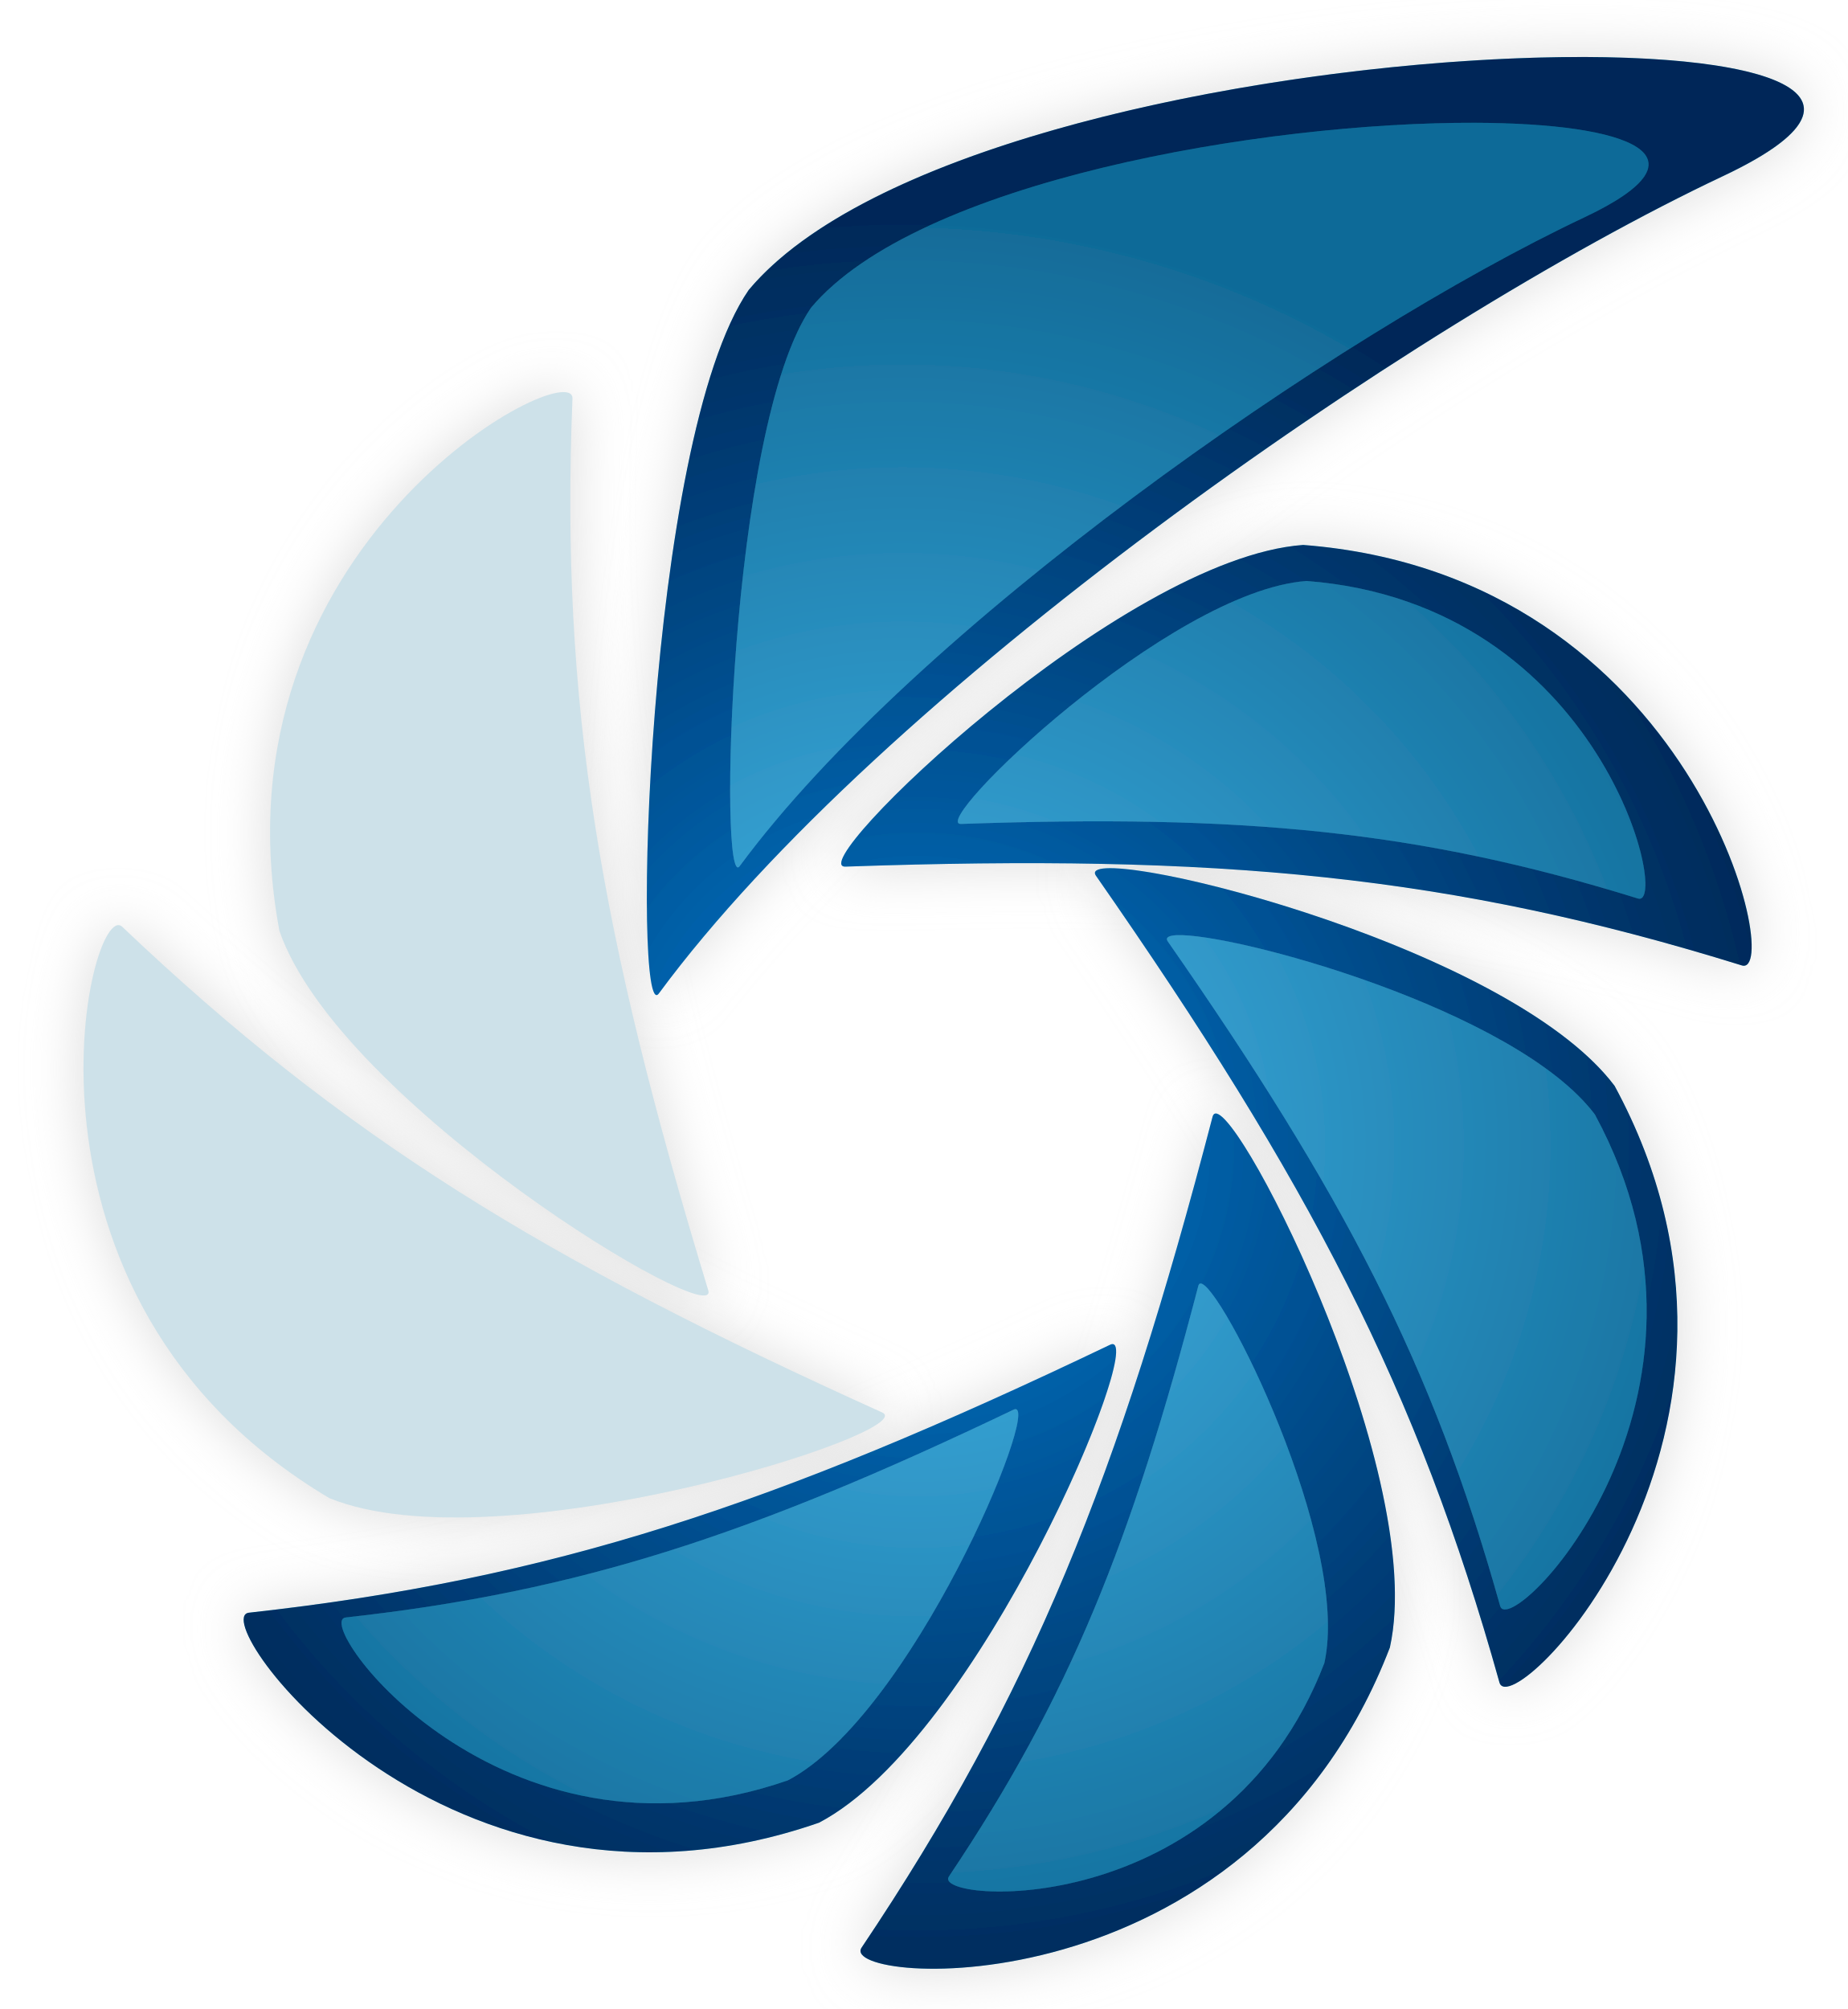
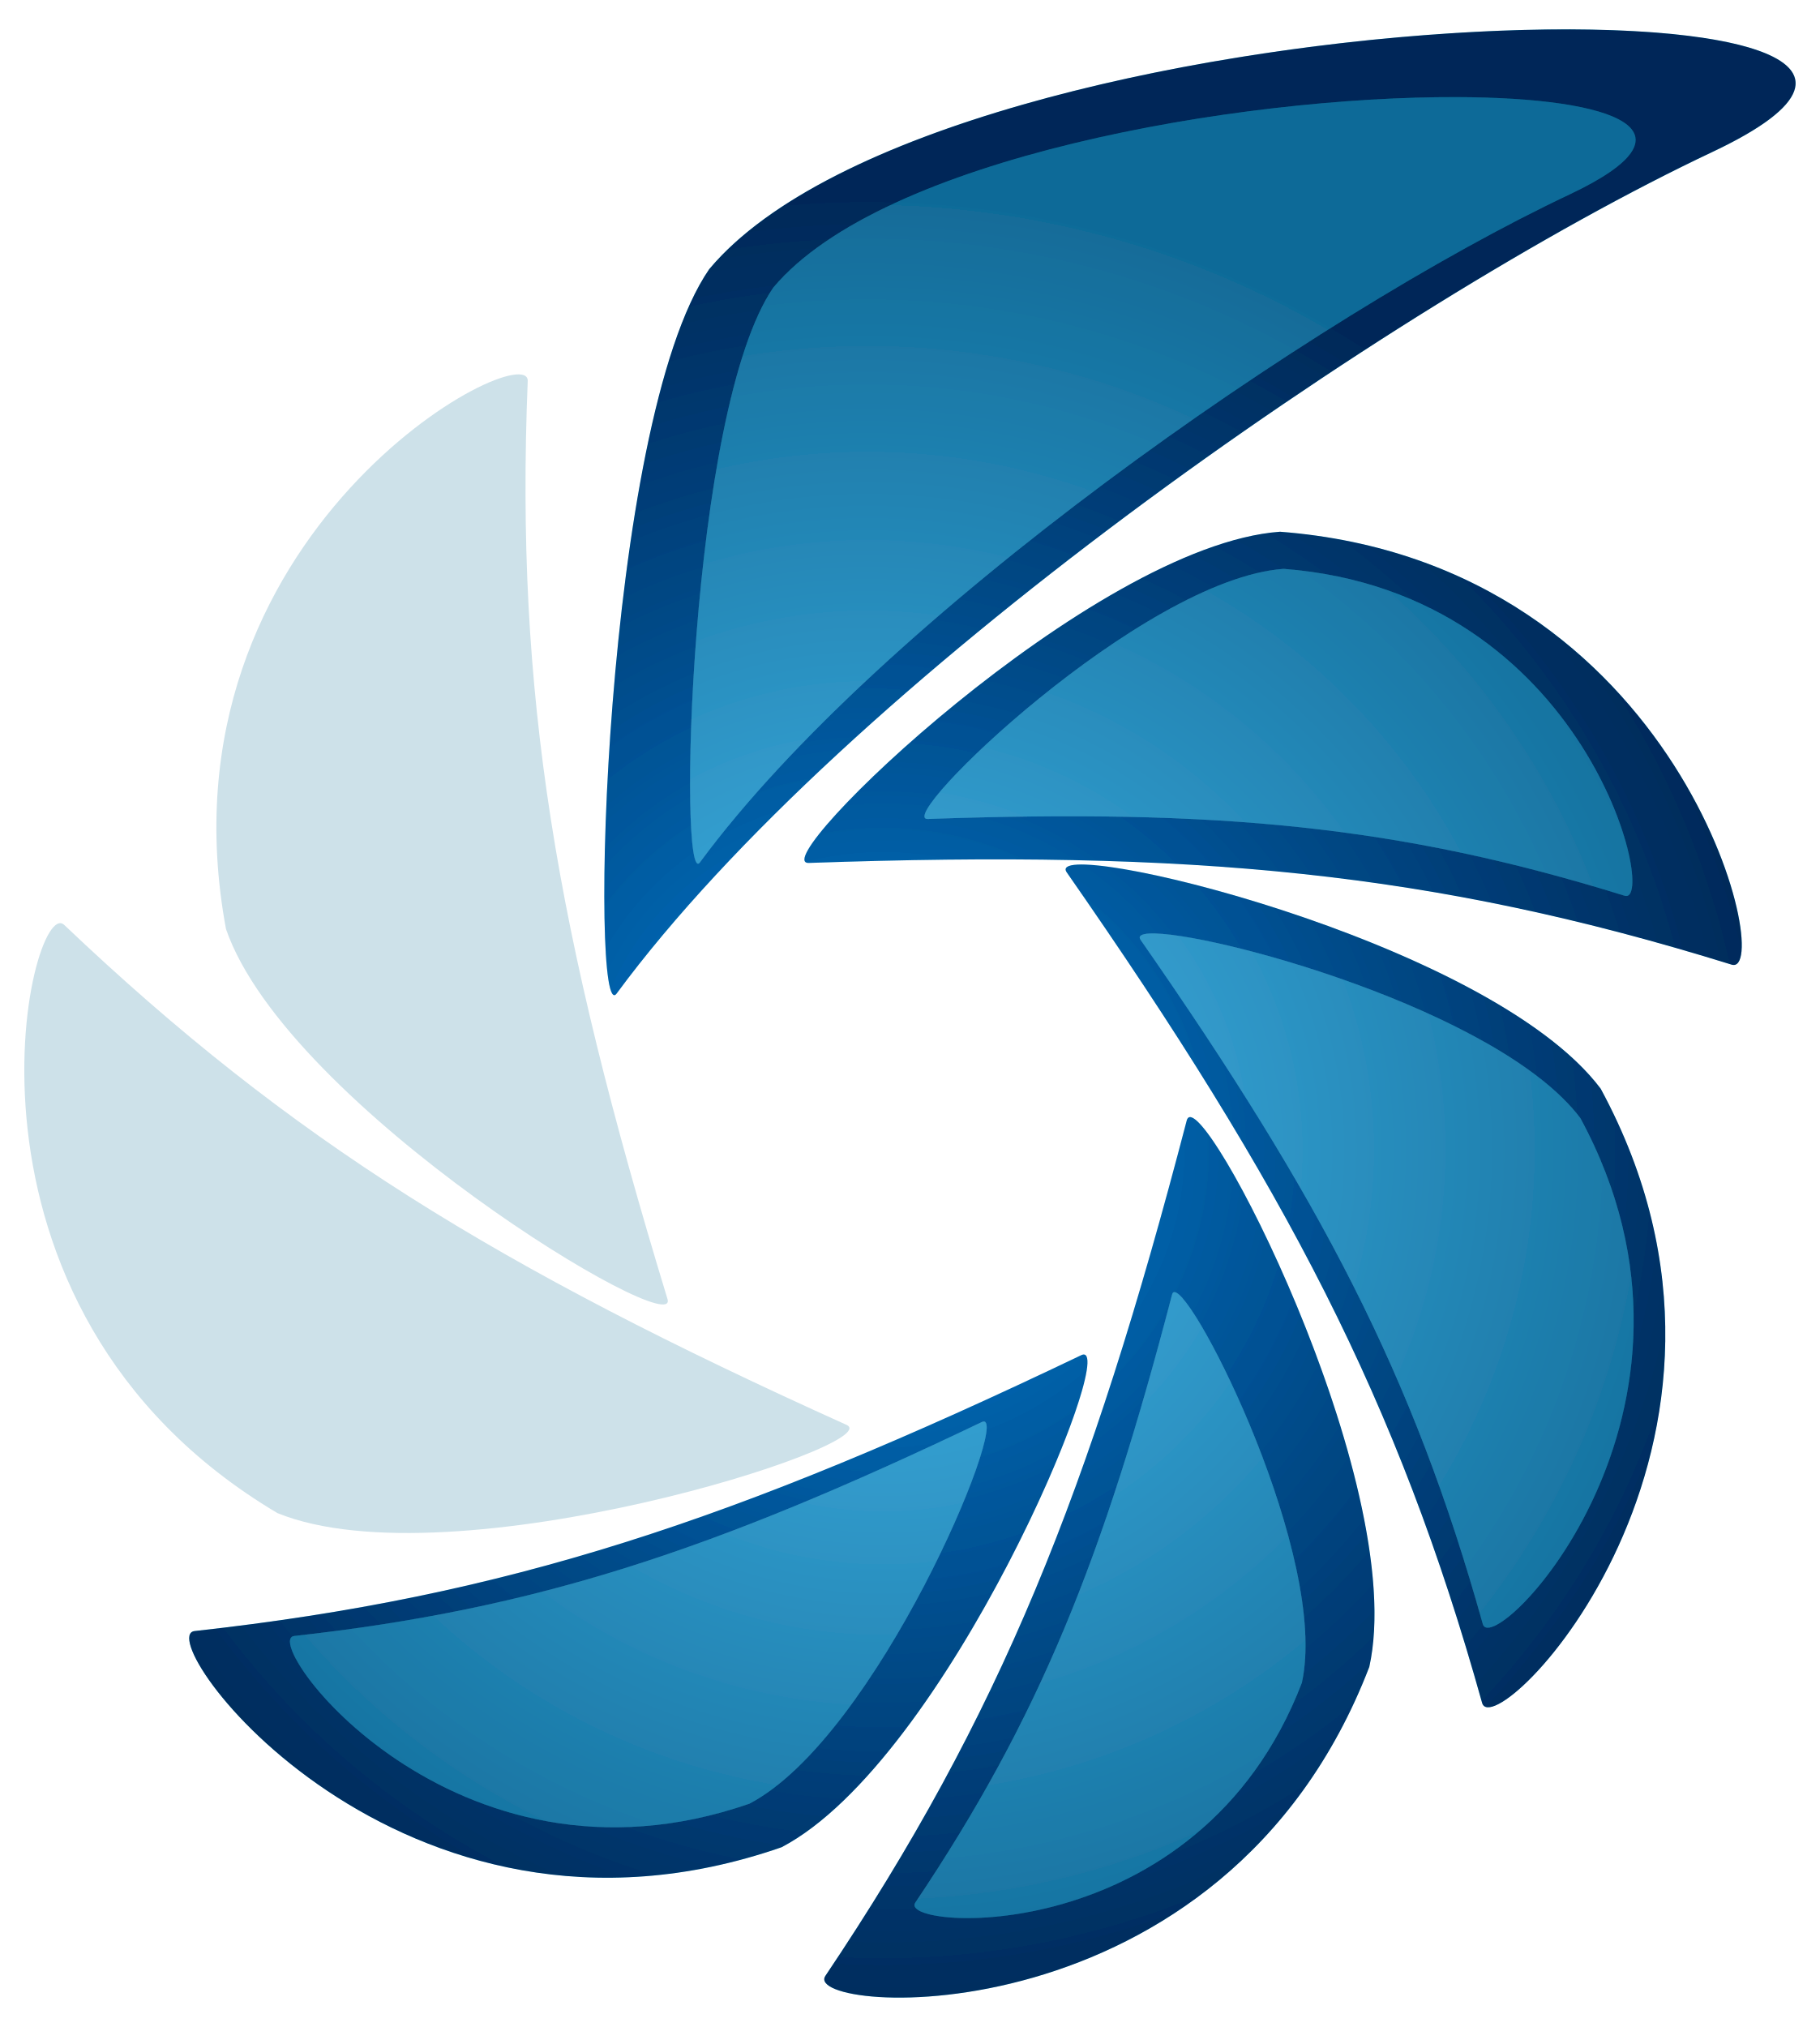
- <svg xmlns="http://www.w3.org/2000/svg" xmlns:xlink="http://www.w3.org/1999/xlink" version="1.0" width="460" height="500" id="svg2" style="display:inline;enable-background:new">
+ <svg xmlns="http://www.w3.org/2000/svg" xmlns:xlink="http://www.w3.org/1999/xlink" version="1.0" width="440" height="490" id="svg2" style="display:inline;enable-background:new">
  <defs id="defs4">
    <linearGradient id="linearGradient6793">
      <stop id="stop6795" style="stop-color:#44b5e8;stop-opacity:1" offset="0" />
      <stop id="stop6797" style="stop-color:#116b98;stop-opacity:1" offset="1" />
    </linearGradient>
-     <linearGradient id="linearGradient6711">
-       <stop id="stop6713" style="stop-color:#94adcb;stop-opacity:1" offset="0" />
-       <stop id="stop6715" style="stop-color:#4b6e9b;stop-opacity:1" offset="1" />
-     </linearGradient>
-     <linearGradient id="linearGradient6677">
-       <stop id="stop6679" style="stop-color:#131d29;stop-opacity:1" offset="0" />
-       <stop id="stop6681" style="stop-color:#ffffff;stop-opacity:0" offset="1" />
-     </linearGradient>
-     <linearGradient id="linearGradient6667">
-       <stop id="stop6669" style="stop-color:#c7d4e4;stop-opacity:1" offset="0" />
-       <stop id="stop6671" style="stop-color:#4c6f9b;stop-opacity:0" offset="1" />
-     </linearGradient>
-     <marker refX="0" refY="0" orient="auto" id="Arrow1Lstart" style="overflow:visible">
-       <path d="M 0,0 L 5,-5 L -12.5,0 L 5,5 L 0,0 z" transform="matrix(0.8,0,0,0.8,10,0)" id="path5196" style="fill-rule:evenodd;stroke:#000000;stroke-width:1pt;marker-start:none" />
-     </marker>
-     <radialGradient cx="351.628" cy="239.049" r="212.119" fx="351.628" fy="239.049" id="radialGradient6717" xlink:href="#linearGradient6711" gradientUnits="userSpaceOnUse" gradientTransform="matrix(1,0,0,0.9873594,0,3.021718)" spreadMethod="pad" />
-     <radialGradient cx="353.628" cy="241.049" r="220.119" fx="353.628" fy="241.049" id="radialGradient6799" xlink:href="#linearGradient6793" gradientUnits="userSpaceOnUse" gradientTransform="matrix(1,0,0,0.9878188,0,2.93626)" />
-     <radialGradient cx="353.628" cy="241.049" r="220.119" fx="353.628" fy="241.049" id="radialGradient2483" xlink:href="#linearGradient6793" gradientUnits="userSpaceOnUse" gradientTransform="matrix(1,0,0,0.9878188,0,2.93626)" />
-     <radialGradient cx="353.628" cy="241.049" r="220.119" fx="353.628" fy="241.049" id="radialGradient2485" xlink:href="#linearGradient6793" gradientUnits="userSpaceOnUse" gradientTransform="matrix(1,0,0,0.9878188,0,2.93626)" />
-     <radialGradient cx="353.628" cy="241.049" r="220.119" fx="353.628" fy="241.049" id="radialGradient2487" xlink:href="#linearGradient6793" gradientUnits="userSpaceOnUse" gradientTransform="matrix(1,0,0,0.9878188,0,2.93626)" />
-     <radialGradient cx="353.628" cy="241.049" r="220.119" fx="353.628" fy="241.049" id="radialGradient2489" xlink:href="#linearGradient6793" gradientUnits="userSpaceOnUse" gradientTransform="matrix(1,0,0,0.9878188,0,2.93626)" />
-     <radialGradient cx="353.628" cy="241.049" r="220.119" fx="353.628" fy="241.049" id="radialGradient2491" xlink:href="#linearGradient6793" gradientUnits="userSpaceOnUse" gradientTransform="matrix(1,0,0,0.9878188,0,2.93626)" />
-     <radialGradient cx="353.628" cy="241.049" r="220.119" fx="353.628" fy="241.049" id="radialGradient2493" xlink:href="#linearGradient6793" gradientUnits="userSpaceOnUse" gradientTransform="matrix(1,0,0,0.9878188,0,2.93626)" />
-     <radialGradient cx="353.628" cy="241.049" r="220.119" fx="353.628" fy="241.049" id="radialGradient2495" xlink:href="#linearGradient6793" gradientUnits="userSpaceOnUse" gradientTransform="matrix(1,0,0,0.9878188,0,2.93626)" />
-     <radialGradient cx="353.628" cy="241.049" r="220.119" fx="353.628" fy="241.049" id="radialGradient2520" xlink:href="#linearGradient6793" gradientUnits="userSpaceOnUse" gradientTransform="matrix(-0.8284361,-0.5600835,-0.553261,0.8183448,1046.897,171.6106)" />
-     <radialGradient cx="353.628" cy="241.049" r="220.119" fx="353.628" fy="241.049" id="radialGradient3304" xlink:href="#linearGradient6793" gradientUnits="userSpaceOnUse" gradientTransform="matrix(-1,0,0,0.9878188,582.0343,46.93326)" />
-     <radialGradient cx="353.628" cy="241.049" r="220.119" fx="353.628" fy="241.049" id="radialGradient3307" xlink:href="#linearGradient6793" gradientUnits="userSpaceOnUse" gradientTransform="matrix(-1,0,0,0.9878188,582.0343,46.93326)" />
-     <radialGradient cx="353.628" cy="241.049" r="220.119" fx="353.628" fy="241.049" id="radialGradient3310" xlink:href="#linearGradient6793" gradientUnits="userSpaceOnUse" gradientTransform="matrix(-1,0,0,0.9878188,582.0343,46.93326)" />
-     <radialGradient cx="353.628" cy="241.049" r="220.119" fx="353.628" fy="241.049" id="radialGradient3315" xlink:href="#linearGradient6793" gradientUnits="userSpaceOnUse" gradientTransform="matrix(-0.999176,-4.0586125e-2,-4.0091738e-2,0.9870049,587.7965,48.36133)" />
-     <radialGradient cx="353.628" cy="241.049" r="220.119" fx="353.628" fy="241.049" id="radialGradient3318" xlink:href="#linearGradient6793" gradientUnits="userSpaceOnUse" gradientTransform="matrix(-1,0,0,0.9878188,582.0343,46.93326)" />
-     <radialGradient cx="353.628" cy="241.049" r="220.119" fx="353.628" fy="241.049" id="radialGradient3369" xlink:href="#linearGradient6793" gradientUnits="userSpaceOnUse" gradientTransform="matrix(-0.7930935,-3.2215139e-2,-3.182272e-2,0.7834328,520.4993,57.69739)" />
-     <radialGradient cx="353.628" cy="241.049" r="220.119" fx="353.628" fy="241.049" id="radialGradient3376" xlink:href="#linearGradient6793" gradientUnits="userSpaceOnUse" gradientTransform="matrix(-0.999176,-4.0586125e-2,-4.0091738e-2,0.9870049,587.7965,48.36133)" />
    <filter id="filter3383">
-       <feBlend id="feBlend3385" in2="BackgroundImage" mode="multiply" />
+       <feBlend mode="multiply" in2="BackgroundImage" id="feBlend3385" />
    </filter>
-     <radialGradient cx="353.628" cy="241.049" r="220.119" fx="353.628" fy="241.049" id="radialGradient3391" xlink:href="#linearGradient6793" gradientUnits="userSpaceOnUse" gradientTransform="matrix(-0.7551572,0,0,0.7459584,519.8216,77.62304)" />
-     <radialGradient cx="353.628" cy="241.049" r="220.119" fx="353.628" fy="241.049" id="radialGradient3393" xlink:href="#linearGradient6793" gradientUnits="userSpaceOnUse" gradientTransform="matrix(-1,0,0,0.9878188,582.0343,46.93326)" />
-     <radialGradient cx="353.628" cy="241.049" r="220.119" fx="353.628" fy="241.049" id="radialGradient3407" xlink:href="#linearGradient6793" gradientUnits="userSpaceOnUse" gradientTransform="matrix(-0.8238007,0,0,0.8137658,545.404,93.40094)" />
-     <radialGradient cx="353.628" cy="241.049" r="220.119" fx="353.628" fy="241.049" id="radialGradient3409" xlink:href="#linearGradient6793" gradientUnits="userSpaceOnUse" gradientTransform="matrix(-1,0,0,0.9878188,582.0343,46.93326)" />
-     <radialGradient cx="353.628" cy="241.049" r="220.119" fx="353.628" fy="241.049" id="radialGradient3417" xlink:href="#linearGradient6793" gradientUnits="userSpaceOnUse" gradientTransform="matrix(-0.7108879,0,0,0.7022285,497.4799,155.7939)" />
-     <radialGradient cx="353.628" cy="241.049" r="220.119" fx="353.628" fy="241.049" id="radialGradient3419" xlink:href="#linearGradient6793" gradientUnits="userSpaceOnUse" gradientTransform="matrix(-1,0,0,0.9878188,582.0343,46.93326)" />
-     <radialGradient cx="353.628" cy="241.049" r="220.119" fx="353.628" fy="241.049" id="radialGradient3427" xlink:href="#linearGradient6793" gradientUnits="userSpaceOnUse" gradientTransform="matrix(-0.7756776,0,0,0.7662289,489.4348,127.6322)" />
-     <radialGradient cx="353.628" cy="241.049" r="220.119" fx="353.628" fy="241.049" id="radialGradient3429" xlink:href="#linearGradient6793" gradientUnits="userSpaceOnUse" gradientTransform="matrix(-1,0,0,0.9878188,582.0343,46.93326)" />
-     <filter height="1.311" y="-0.155" width="1.144" x="-0.072" id="filter3985">
-       <feGaussianBlur id="feGaussianBlur3987" stdDeviation="6.78" />
+     <filter id="filter3985" x="-0.072" width="1.144" y="-0.155" height="1.311">
+       <feGaussianBlur stdDeviation="6.78" id="feGaussianBlur3987" />
    </filter>
    <filter id="filter3989">
-       <feGaussianBlur id="feGaussianBlur3991" stdDeviation="6.78" />
+       <feGaussianBlur stdDeviation="6.78" id="feGaussianBlur3991" />
    </filter>
-     <filter height="1.145" y="-0.072" width="1.298" x="-0.149" id="filter3993">
-       <feGaussianBlur id="feGaussianBlur3995" stdDeviation="6.78" />
+     <filter id="filter3993" x="-0.149" width="1.298" y="-0.072" height="1.145">
+       <feGaussianBlur stdDeviation="6.78" id="feGaussianBlur3995" />
    </filter>
-     <filter height="1.221" y="-0.11" width="1.163" x="-0.082" id="filter3997">
-       <feGaussianBlur id="feGaussianBlur3999" stdDeviation="6.78" />
+     <filter id="filter3997" x="-0.082" width="1.163" y="-0.11" height="1.221">
+       <feGaussianBlur stdDeviation="6.78" id="feGaussianBlur3999" />
    </filter>
-     <filter height="1.257" y="-0.129" width="1.15" x="-0.075" id="filter4001">
-       <feGaussianBlur id="feGaussianBlur4003" stdDeviation="6.78" />
+     <filter id="filter4001" x="-0.075" width="1.15" y="-0.129" height="1.257">
+       <feGaussianBlur stdDeviation="6.78" id="feGaussianBlur4003" />
    </filter>
-     <filter height="1.153" y="-0.076" width="1.245" x="-0.122" id="filter4005">
-       <feGaussianBlur id="feGaussianBlur4007" stdDeviation="6.78" />
+     <filter id="filter4005" x="-0.122" width="1.245" y="-0.076" height="1.153">
+       <feGaussianBlur stdDeviation="6.78" id="feGaussianBlur4007" />
    </filter>
-     <filter height="1.16" y="-0.08" width="1.224" x="-0.112" id="filter4009">
-       <feGaussianBlur id="feGaussianBlur4011" stdDeviation="6.78" />
+     <filter id="filter4009" x="-0.112" width="1.224" y="-0.08" height="1.16">
+       <feGaussianBlur stdDeviation="6.78" id="feGaussianBlur4011" />
    </filter>
+     <radialGradient cx="353.628" cy="241.049" r="220.119" fx="353.628" fy="241.049" id="radialGradient2607" xlink:href="#linearGradient6793" gradientUnits="userSpaceOnUse" gradientTransform="matrix(-1,0,0,0.9878188,582.0343,46.93326)" />
+     <radialGradient cx="353.628" cy="241.049" r="220.119" fx="353.628" fy="241.049" id="radialGradient2609" xlink:href="#linearGradient6793" gradientUnits="userSpaceOnUse" gradientTransform="matrix(-0.999176,-4.0586125e-2,-4.0091738e-2,0.9870049,587.7965,48.36133)" />
+     <radialGradient cx="353.628" cy="241.049" r="220.119" fx="353.628" fy="241.049" id="radialGradient2611" xlink:href="#linearGradient6793" gradientUnits="userSpaceOnUse" gradientTransform="matrix(-1,0,0,0.9878188,582.0343,46.93326)" />
+     <radialGradient cx="353.628" cy="241.049" r="220.119" fx="353.628" fy="241.049" id="radialGradient2613" xlink:href="#linearGradient6793" gradientUnits="userSpaceOnUse" gradientTransform="matrix(-1,0,0,0.9878188,582.0343,46.93326)" />
+     <radialGradient cx="353.628" cy="241.049" r="220.119" fx="353.628" fy="241.049" id="radialGradient2615" xlink:href="#linearGradient6793" gradientUnits="userSpaceOnUse" gradientTransform="matrix(-1,0,0,0.9878188,582.0343,46.93326)" />
+     <radialGradient cx="353.628" cy="241.049" r="220.119" fx="353.628" fy="241.049" id="radialGradient2617" xlink:href="#linearGradient6793" gradientUnits="userSpaceOnUse" gradientTransform="matrix(-0.999176,-4.0586125e-2,-4.0091738e-2,0.9870049,587.7965,48.36133)" />
+     <radialGradient cx="353.628" cy="241.049" r="220.119" fx="353.628" fy="241.049" id="radialGradient2619" xlink:href="#linearGradient6793" gradientUnits="userSpaceOnUse" gradientTransform="matrix(-1,0,0,0.9878188,582.0343,46.93326)" />
+     <radialGradient cx="353.628" cy="241.049" r="220.119" fx="353.628" fy="241.049" id="radialGradient2621" xlink:href="#linearGradient6793" gradientUnits="userSpaceOnUse" gradientTransform="matrix(-1,0,0,0.9878188,582.0343,46.93326)" />
+     <radialGradient cx="353.628" cy="241.049" r="220.119" fx="353.628" fy="241.049" id="radialGradient2623" xlink:href="#linearGradient6793" gradientUnits="userSpaceOnUse" gradientTransform="matrix(-1,0,0,0.9878188,582.0343,46.93326)" />
+     <radialGradient cx="353.628" cy="241.049" r="220.119" fx="353.628" fy="241.049" id="radialGradient2625" xlink:href="#linearGradient6793" gradientUnits="userSpaceOnUse" gradientTransform="matrix(-1,0,0,0.9878188,582.0343,46.93326)" />
  </defs>
-   <g id="layer3" style="display:inline">
+   <g id="layer3" style="display:none">
    <path d="M 324.388,135.625 C 279.007,138.899 199.238,216.078 210.454,215.687 C 303.232,212.453 361.183,217.792 433.572,240.268 C 444.291,243.596 422.006,143.158 324.388,135.625 z" id="path2544" style="fill:#dbdbdb;fill-opacity:1;fill-rule:nonzero;stroke:none;stroke-width:25;stroke-linecap:butt;stroke-linejoin:round;marker-mid:none;stroke-miterlimit:4;stroke-dasharray:none;stroke-dashoffset:1;stroke-opacity:1;display:inline;filter:url(#filter3985);enable-background:new" />
    <path d="M 186.378,72.15 C 160.578,109.627 157.339,256.293 163.999,247.259 C 218.89,172.803 350.452,80.852 428.915,43.826 C 525.903,-1.943 243.813,3.641 186.378,72.15 z" id="path2546" style="fill:#dbdbdb;fill-opacity:1;fill-rule:nonzero;stroke:#000000;stroke-width:0;stroke-linecap:butt;stroke-linejoin:round;marker-mid:none;stroke-miterlimit:4;stroke-dasharray:none;stroke-dashoffset:1;stroke-opacity:1;display:inline;filter:url(#filter3989);enable-background:new" />
    <path d="M 69.552,231.68 C 84.419,274.681 179.56,331.847 176.29,321.111 C 149.238,232.306 139.451,174.938 142.497,99.201 C 142.948,87.987 51.655,135.421 69.552,231.68 z" id="path2548" style="fill:#dbdbdb;fill-opacity:1;fill-rule:nonzero;stroke:none;stroke-width:25;stroke-linecap:butt;stroke-linejoin:round;marker-mid:none;stroke-miterlimit:4;stroke-dasharray:none;stroke-dashoffset:1;stroke-opacity:1;display:inline;filter:url(#filter3993);enable-background:new" />
    <path d="M 81.977,372.851 C 124.114,390.015 229.816,356.152 219.587,351.534 C 134.974,313.34 85.383,282.885 30.436,230.671 C 22.301,222.939 -2.206,322.858 81.977,372.851 z" id="path2550" style="fill:#dbdbdb;fill-opacity:1;fill-rule:nonzero;stroke:none;stroke-width:25;stroke-linecap:butt;stroke-linejoin:round;marker-mid:none;stroke-miterlimit:4;stroke-dasharray:none;stroke-dashoffset:1;stroke-opacity:1;display:inline;filter:url(#filter3997);enable-background:new" />
    <path d="M 203.885,453.627 C 244.172,432.482 286.431,329.847 276.306,334.69 C 192.559,374.748 137.307,393.024 61.969,401.365 C 50.814,402.6 111.396,485.751 203.885,453.627 z" id="path2552" style="fill:#dbdbdb;fill-opacity:1;fill-rule:nonzero;stroke:none;stroke-width:25;stroke-linecap:butt;stroke-linejoin:round;marker-mid:none;stroke-miterlimit:4;stroke-dasharray:none;stroke-dashoffset:1;stroke-opacity:1;display:inline;filter:url(#filter4001);enable-background:new" />
    <path d="M 345.962,410.033 C 355.803,365.611 304.661,267.101 301.828,277.961 C 278.393,367.788 256.703,421.791 214.462,484.729 C 208.208,494.049 310.824,501.419 345.962,410.033 z" id="path2554" style="fill:#dbdbdb;fill-opacity:1;fill-rule:nonzero;stroke:none;stroke-width:25;stroke-linecap:butt;stroke-linejoin:round;marker-mid:none;stroke-miterlimit:4;stroke-dasharray:none;stroke-dashoffset:1;stroke-opacity:1;display:inline;filter:url(#filter4005);enable-background:new" />
    <path d="M 401.894,270.242 C 374.521,233.899 266.409,208.768 272.823,217.978 C 325.879,294.157 352.837,345.732 373.235,418.735 C 376.255,429.544 448.532,356.329 401.894,270.242 z" id="path2556" style="fill:#dbdbdb;fill-opacity:1;fill-rule:nonzero;stroke:none;stroke-width:25;stroke-linecap:butt;stroke-linejoin:round;marker-mid:none;stroke-miterlimit:4;stroke-dasharray:none;stroke-dashoffset:1;stroke-opacity:1;display:inline;filter:url(#filter4009);enable-background:new" />
  </g>
-   <g id="layer1">
-     <path d="M 324.388,135.625 C 279.007,138.899 199.238,216.078 210.454,215.687 C 303.232,212.453 361.183,217.792 433.572,240.268 C 444.291,243.596 422.006,143.158 324.388,135.625 z" id="path3212" style="fill:url(#radialGradient3318);fill-opacity:1;fill-rule:nonzero;stroke:none;stroke-width:25;stroke-linecap:butt;stroke-linejoin:round;marker-mid:none;stroke-miterlimit:4;stroke-dasharray:none;stroke-dashoffset:1;stroke-opacity:1" />
-     <path d="M 186.378,72.15 C 160.578,109.627 157.339,256.293 163.999,247.259 C 218.89,172.803 350.452,80.852 428.915,43.826 C 525.903,-1.943 243.813,3.641 186.378,72.15 z" id="path3215" style="fill:url(#radialGradient3315);fill-opacity:1;fill-rule:nonzero;stroke:#000000;stroke-width:0;stroke-linecap:butt;stroke-linejoin:round;marker-mid:none;stroke-miterlimit:4;stroke-dasharray:none;stroke-dashoffset:1;stroke-opacity:1" />
-     <path d="M 69.552,231.68 C 84.419,274.681 179.56,331.847 176.29,321.111 C 149.238,232.306 139.451,174.938 142.497,99.201 C 142.948,87.987 51.655,135.421 69.552,231.68 z" id="path3217" style="fill:#cde1e9;fill-opacity:1;fill-rule:nonzero;stroke:none;stroke-width:25;stroke-linecap:butt;stroke-linejoin:round;marker-mid:none;stroke-miterlimit:4;stroke-dasharray:none;stroke-dashoffset:1;stroke-opacity:1" />
-     <path d="M 81.977,372.851 C 124.114,390.015 229.816,356.152 219.587,351.534 C 134.974,313.34 85.383,282.885 30.436,230.671 C 22.301,222.939 -2.206,322.858 81.977,372.851 z" id="path3219" style="fill:#cde1e9;fill-opacity:1;fill-rule:nonzero;stroke:none;stroke-width:25;stroke-linecap:butt;stroke-linejoin:round;marker-mid:none;stroke-miterlimit:4;stroke-dasharray:none;stroke-dashoffset:1;stroke-opacity:1" />
-     <path d="M 203.885,453.627 C 244.172,432.482 286.431,329.847 276.306,334.69 C 192.559,374.748 137.307,393.024 61.969,401.365 C 50.814,402.6 111.396,485.751 203.885,453.627 z" id="path3221" style="fill:url(#radialGradient3310);fill-opacity:1;fill-rule:nonzero;stroke:none;stroke-width:25;stroke-linecap:butt;stroke-linejoin:round;marker-mid:none;stroke-miterlimit:4;stroke-dasharray:none;stroke-dashoffset:1;stroke-opacity:1" />
-     <path d="M 345.962,410.033 C 355.803,365.611 304.661,267.101 301.828,277.961 C 278.393,367.788 256.703,421.791 214.462,484.729 C 208.208,494.049 310.824,501.419 345.962,410.033 z" id="path3223" style="fill:url(#radialGradient3307);fill-opacity:1;fill-rule:nonzero;stroke:none;stroke-width:25;stroke-linecap:butt;stroke-linejoin:round;marker-mid:none;stroke-miterlimit:4;stroke-dasharray:none;stroke-dashoffset:1;stroke-opacity:1" />
-     <path d="M 401.894,270.242 C 374.521,233.899 266.409,208.768 272.823,217.978 C 325.879,294.157 352.837,345.732 373.235,418.735 C 376.255,429.544 448.532,356.329 401.894,270.242 z" id="path3225" style="fill:url(#radialGradient3304);fill-opacity:1;fill-rule:nonzero;stroke:none;stroke-width:25;stroke-linecap:butt;stroke-linejoin:round;marker-mid:none;stroke-miterlimit:4;stroke-dasharray:none;stroke-dashoffset:1;stroke-opacity:1" />
-   </g>
-   <g id="layer2" style="display:inline;filter:url(#filter3383)">
-     <path d="M 394.594,14.188 C 327.874,13.968 219.579,32.549 186.375,72.156 C 160.575,109.633 157.34,256.284 164,247.25 C 218.891,172.794 350.444,80.839 428.906,43.812 C 469.823,24.504 443.281,14.348 394.594,14.188 z M 367.156,30.562 C 405.802,30.69 426.853,38.768 394.375,54.094 C 332.095,83.483 227.694,156.463 184.125,215.562 C 178.839,222.733 181.396,106.341 201.875,76.594 C 228.231,45.156 314.197,30.388 367.156,30.562 z" id="path3372" style="fill:url(#radialGradient3376);fill-opacity:1;fill-rule:nonzero;stroke:#000000;stroke-width:0;stroke-linecap:butt;stroke-linejoin:round;marker-mid:none;stroke-miterlimit:4;stroke-dasharray:none;stroke-dashoffset:1;stroke-opacity:1;display:inline;enable-background:new" />
-     <path d="M 324.375,135.625 C 278.994,138.899 199.252,216.078 210.469,215.688 C 303.246,212.454 361.173,217.805 433.562,240.281 C 444.281,243.609 421.993,143.159 324.375,135.625 z M 325.25,144.594 C 398.967,150.283 415.813,226.138 407.719,223.625 C 353.053,206.652 309.28,202.62 239.219,205.062 C 230.748,205.358 290.981,147.066 325.25,144.594 z" id="path3387" style="fill:url(#radialGradient3393);fill-opacity:1;fill-rule:nonzero;stroke:none;stroke-width:25;stroke-linecap:butt;stroke-linejoin:round;marker-mid:none;stroke-miterlimit:4;stroke-dasharray:none;stroke-dashoffset:1;stroke-opacity:1;display:inline;enable-background:new" />
-     <path d="M 275.406,216.094 C 273.01,216.217 272.011,216.818 272.812,217.969 C 325.868,294.147 352.852,345.747 373.25,418.75 C 376.27,429.559 448.544,356.337 401.906,270.25 C 377.955,238.45 292.177,215.231 275.406,216.094 z M 292.812,232.75 C 306.628,232.039 377.269,251.178 397,277.375 C 435.42,348.294 375.894,408.592 373.406,399.688 C 356.603,339.548 334.395,297.068 290.688,234.312 C 290.027,233.364 290.839,232.852 292.812,232.75 z" id="path3397" style="fill:url(#radialGradient3409);fill-opacity:1;fill-rule:nonzero;stroke:none;stroke-width:25;stroke-linecap:butt;stroke-linejoin:round;marker-mid:none;stroke-miterlimit:4;stroke-dasharray:none;stroke-dashoffset:1;stroke-opacity:1;display:inline;enable-background:new" />
-     <path d="M 302.531,277.125 C 302.197,277.17 301.945,277.46 301.812,277.969 C 278.377,367.796 256.709,421.781 214.469,484.719 C 208.214,494.038 310.831,501.418 345.969,410.031 C 355.349,367.692 309.319,276.205 302.531,277.125 z M 298.781,319.438 C 303.607,318.783 336.324,383.808 329.656,413.906 C 304.677,478.872 231.741,473.656 236.188,467.031 C 266.216,422.289 281.621,383.888 298.281,320.031 C 298.376,319.669 298.544,319.47 298.781,319.438 z" id="path3413" style="fill:url(#radialGradient3419);fill-opacity:1;fill-rule:nonzero;stroke:none;stroke-width:25;stroke-linecap:butt;stroke-linejoin:round;marker-mid:none;stroke-miterlimit:4;stroke-dasharray:none;stroke-dashoffset:1;stroke-opacity:1;display:inline;enable-background:new" />
-     <path d="M 276.75,334.531 C 276.617,334.555 276.471,334.612 276.312,334.688 C 192.566,374.745 137.307,393.034 61.969,401.375 C 50.814,402.61 111.386,485.749 203.875,453.625 C 243.532,432.811 285.118,333.025 276.75,334.531 z M 252.625,350.719 C 259.116,349.55 226.886,426.948 196.125,443.094 C 124.384,468.011 77.378,403.52 86.031,402.562 C 144.47,396.093 187.321,381.916 252.281,350.844 C 252.404,350.785 252.522,350.737 252.625,350.719 z" id="path3423" style="fill:url(#radialGradient3429);fill-opacity:1;fill-rule:nonzero;stroke:none;stroke-width:25;stroke-linecap:butt;stroke-linejoin:round;marker-mid:none;stroke-miterlimit:4;stroke-dasharray:none;stroke-dashoffset:1;stroke-opacity:1;display:inline;enable-background:new" />
+   <g transform="translate(-14.91077,-7.085031)" id="g2591">
+     <g id="layer1">
+       <path d="M 324.388,135.625 C 279.007,138.899 199.238,216.078 210.454,215.687 C 303.232,212.453 361.183,217.792 433.572,240.268 C 444.291,243.596 422.006,143.158 324.388,135.625 z" id="path3212" style="fill:url(#radialGradient2607);fill-opacity:1;fill-rule:nonzero;stroke:none;stroke-width:25;stroke-linecap:butt;stroke-linejoin:round;marker-mid:none;stroke-miterlimit:4;stroke-dasharray:none;stroke-dashoffset:1;stroke-opacity:1" />
+       <path d="M 186.378,72.15 C 160.578,109.627 157.339,256.293 163.999,247.259 C 218.89,172.803 350.452,80.852 428.915,43.826 C 525.903,-1.943 243.813,3.641 186.378,72.15 z" id="path3215" style="fill:url(#radialGradient2609);fill-opacity:1;fill-rule:nonzero;stroke:#000000;stroke-width:0;stroke-linecap:butt;stroke-linejoin:round;marker-mid:none;stroke-miterlimit:4;stroke-dasharray:none;stroke-dashoffset:1;stroke-opacity:1" />
+       <path d="M 69.552,231.68 C 84.419,274.681 179.56,331.847 176.29,321.111 C 149.238,232.306 139.451,174.938 142.497,99.201 C 142.948,87.987 51.655,135.421 69.552,231.68 z" id="path3217" style="fill:#cde1e9;fill-opacity:1;fill-rule:nonzero;stroke:none;stroke-width:25;stroke-linecap:butt;stroke-linejoin:round;marker-mid:none;stroke-miterlimit:4;stroke-dasharray:none;stroke-dashoffset:1;stroke-opacity:1" />
+       <path d="M 81.977,372.851 C 124.114,390.015 229.816,356.152 219.587,351.534 C 134.974,313.34 85.383,282.885 30.436,230.671 C 22.301,222.939 -2.206,322.858 81.977,372.851 z" id="path3219" style="fill:#cde1e9;fill-opacity:1;fill-rule:nonzero;stroke:none;stroke-width:25;stroke-linecap:butt;stroke-linejoin:round;marker-mid:none;stroke-miterlimit:4;stroke-dasharray:none;stroke-dashoffset:1;stroke-opacity:1" />
+       <path d="M 203.885,453.627 C 244.172,432.482 286.431,329.847 276.306,334.69 C 192.559,374.748 137.307,393.024 61.969,401.365 C 50.814,402.6 111.396,485.751 203.885,453.627 z" id="path3221" style="fill:url(#radialGradient2611);fill-opacity:1;fill-rule:nonzero;stroke:none;stroke-width:25;stroke-linecap:butt;stroke-linejoin:round;marker-mid:none;stroke-miterlimit:4;stroke-dasharray:none;stroke-dashoffset:1;stroke-opacity:1" />
+       <path d="M 345.962,410.033 C 355.803,365.611 304.661,267.101 301.828,277.961 C 278.393,367.788 256.703,421.791 214.462,484.729 C 208.208,494.049 310.824,501.419 345.962,410.033 z" id="path3223" style="fill:url(#radialGradient2613);fill-opacity:1;fill-rule:nonzero;stroke:none;stroke-width:25;stroke-linecap:butt;stroke-linejoin:round;marker-mid:none;stroke-miterlimit:4;stroke-dasharray:none;stroke-dashoffset:1;stroke-opacity:1" />
+       <path d="M 401.894,270.242 C 374.521,233.899 266.409,208.768 272.823,217.978 C 325.879,294.157 352.837,345.732 373.235,418.735 C 376.255,429.544 448.532,356.329 401.894,270.242 z" id="path3225" style="fill:url(#radialGradient2615);fill-opacity:1;fill-rule:nonzero;stroke:none;stroke-width:25;stroke-linecap:butt;stroke-linejoin:round;marker-mid:none;stroke-miterlimit:4;stroke-dasharray:none;stroke-dashoffset:1;stroke-opacity:1" />
+     </g>
+     <g id="layer2" style="display:inline;filter:url(#filter3383)">
+       <path d="M 394.594,14.188 C 327.874,13.968 219.579,32.549 186.375,72.156 C 160.575,109.633 157.34,256.284 164,247.25 C 218.891,172.794 350.444,80.839 428.906,43.812 C 469.823,24.504 443.281,14.348 394.594,14.188 z M 367.156,30.562 C 405.802,30.69 426.853,38.768 394.375,54.094 C 332.095,83.483 227.694,156.463 184.125,215.562 C 178.839,222.733 181.396,106.341 201.875,76.594 C 228.231,45.156 314.197,30.388 367.156,30.562 z" id="path3372" style="fill:url(#radialGradient2617);fill-opacity:1;fill-rule:nonzero;stroke:#000000;stroke-width:0;stroke-linecap:butt;stroke-linejoin:round;marker-mid:none;stroke-miterlimit:4;stroke-dasharray:none;stroke-dashoffset:1;stroke-opacity:1;display:inline;enable-background:new" />
+       <path d="M 324.375,135.625 C 278.994,138.899 199.252,216.078 210.469,215.688 C 303.246,212.454 361.173,217.805 433.562,240.281 C 444.281,243.609 421.993,143.159 324.375,135.625 z M 325.25,144.594 C 398.967,150.283 415.813,226.138 407.719,223.625 C 353.053,206.652 309.28,202.62 239.219,205.062 C 230.748,205.358 290.981,147.066 325.25,144.594 z" id="path3387" style="fill:url(#radialGradient2619);fill-opacity:1;fill-rule:nonzero;stroke:none;stroke-width:25;stroke-linecap:butt;stroke-linejoin:round;marker-mid:none;stroke-miterlimit:4;stroke-dasharray:none;stroke-dashoffset:1;stroke-opacity:1;display:inline;enable-background:new" />
+       <path d="M 275.406,216.094 C 273.01,216.217 272.011,216.818 272.812,217.969 C 325.868,294.147 352.852,345.747 373.25,418.75 C 376.27,429.559 448.544,356.337 401.906,270.25 C 377.955,238.45 292.177,215.231 275.406,216.094 z M 292.812,232.75 C 306.628,232.039 377.269,251.178 397,277.375 C 435.42,348.294 375.894,408.592 373.406,399.688 C 356.603,339.548 334.395,297.068 290.688,234.312 C 290.027,233.364 290.839,232.852 292.812,232.75 z" id="path3397" style="fill:url(#radialGradient2621);fill-opacity:1;fill-rule:nonzero;stroke:none;stroke-width:25;stroke-linecap:butt;stroke-linejoin:round;marker-mid:none;stroke-miterlimit:4;stroke-dasharray:none;stroke-dashoffset:1;stroke-opacity:1;display:inline;enable-background:new" />
+       <path d="M 302.531,277.125 C 302.197,277.17 301.945,277.46 301.812,277.969 C 278.377,367.796 256.709,421.781 214.469,484.719 C 208.214,494.038 310.831,501.418 345.969,410.031 C 355.349,367.692 309.319,276.205 302.531,277.125 z M 298.781,319.438 C 303.607,318.783 336.324,383.808 329.656,413.906 C 304.677,478.872 231.741,473.656 236.188,467.031 C 266.216,422.289 281.621,383.888 298.281,320.031 C 298.376,319.669 298.544,319.47 298.781,319.438 z" id="path3413" style="fill:url(#radialGradient2623);fill-opacity:1;fill-rule:nonzero;stroke:none;stroke-width:25;stroke-linecap:butt;stroke-linejoin:round;marker-mid:none;stroke-miterlimit:4;stroke-dasharray:none;stroke-dashoffset:1;stroke-opacity:1;display:inline;enable-background:new" />
+       <path d="M 276.75,334.531 C 276.617,334.555 276.471,334.612 276.312,334.688 C 192.566,374.745 137.307,393.034 61.969,401.375 C 50.814,402.61 111.386,485.749 203.875,453.625 C 243.532,432.811 285.118,333.025 276.75,334.531 z M 252.625,350.719 C 259.116,349.55 226.886,426.948 196.125,443.094 C 124.384,468.011 77.378,403.52 86.031,402.562 C 144.47,396.093 187.321,381.916 252.281,350.844 C 252.404,350.785 252.522,350.737 252.625,350.719 z" id="path3423" style="fill:url(#radialGradient2625);fill-opacity:1;fill-rule:nonzero;stroke:none;stroke-width:25;stroke-linecap:butt;stroke-linejoin:round;marker-mid:none;stroke-miterlimit:4;stroke-dasharray:none;stroke-dashoffset:1;stroke-opacity:1;display:inline;enable-background:new" />
+     </g>
  </g>
</svg>
